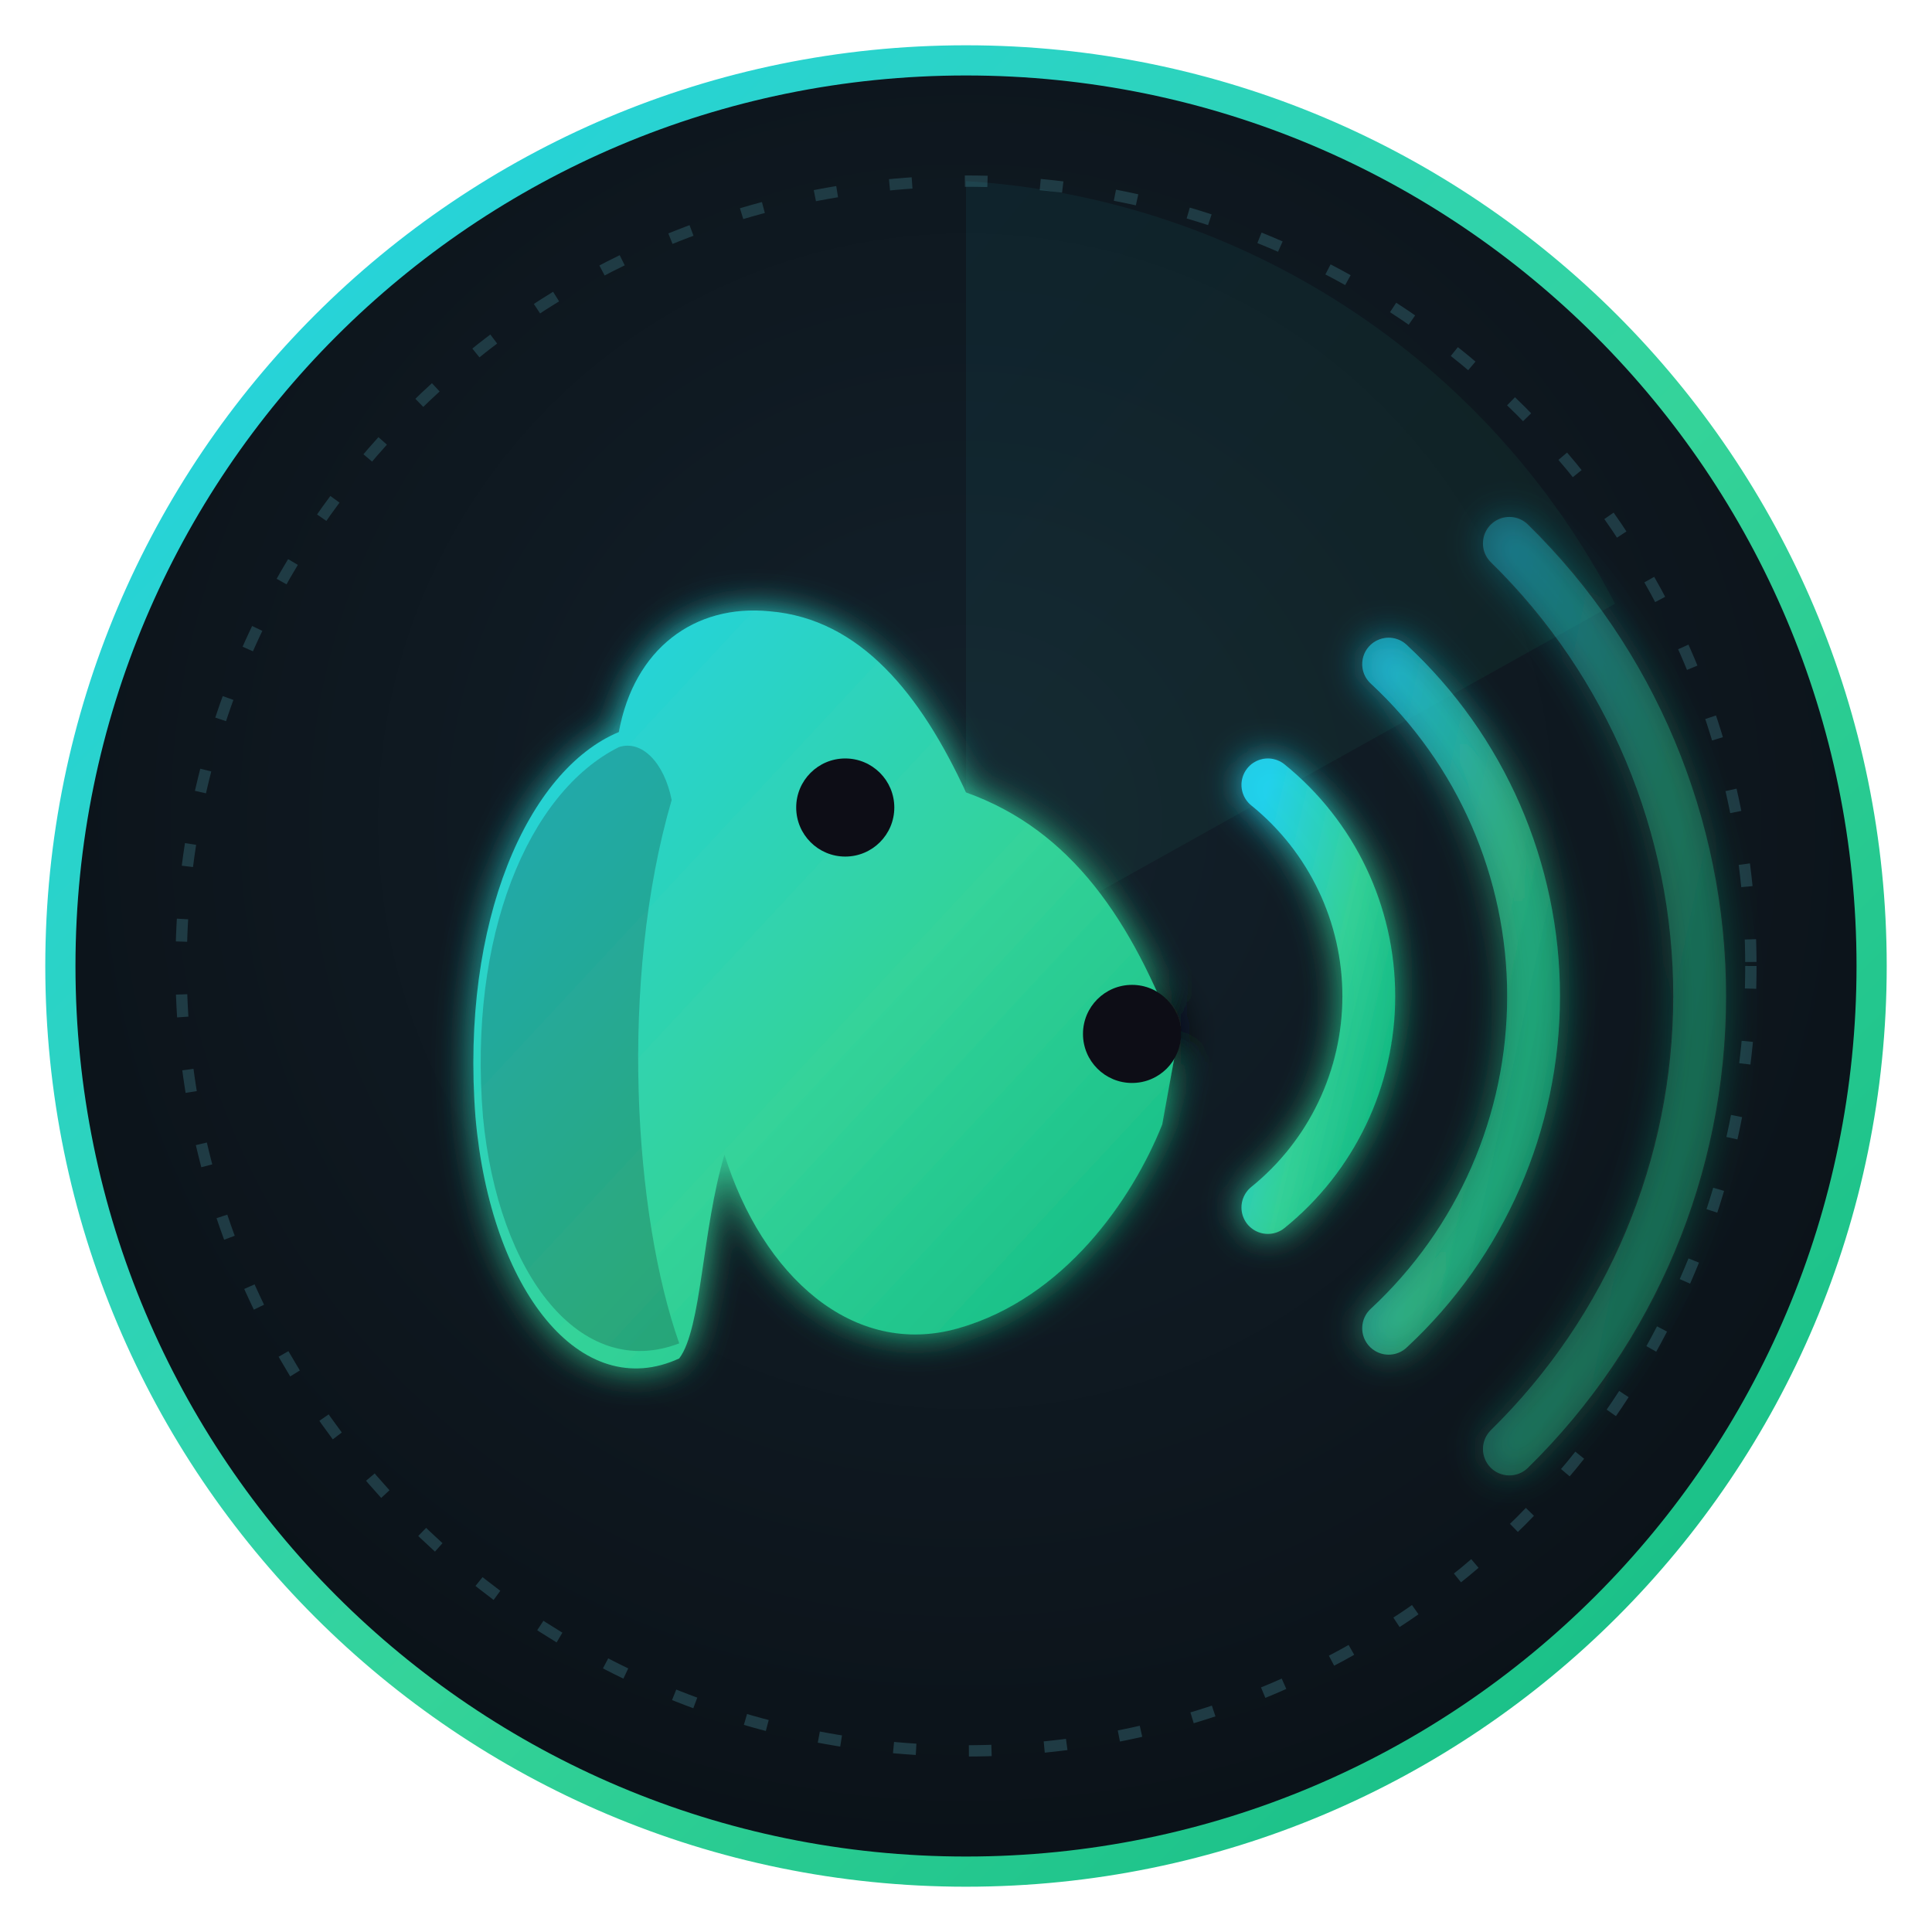
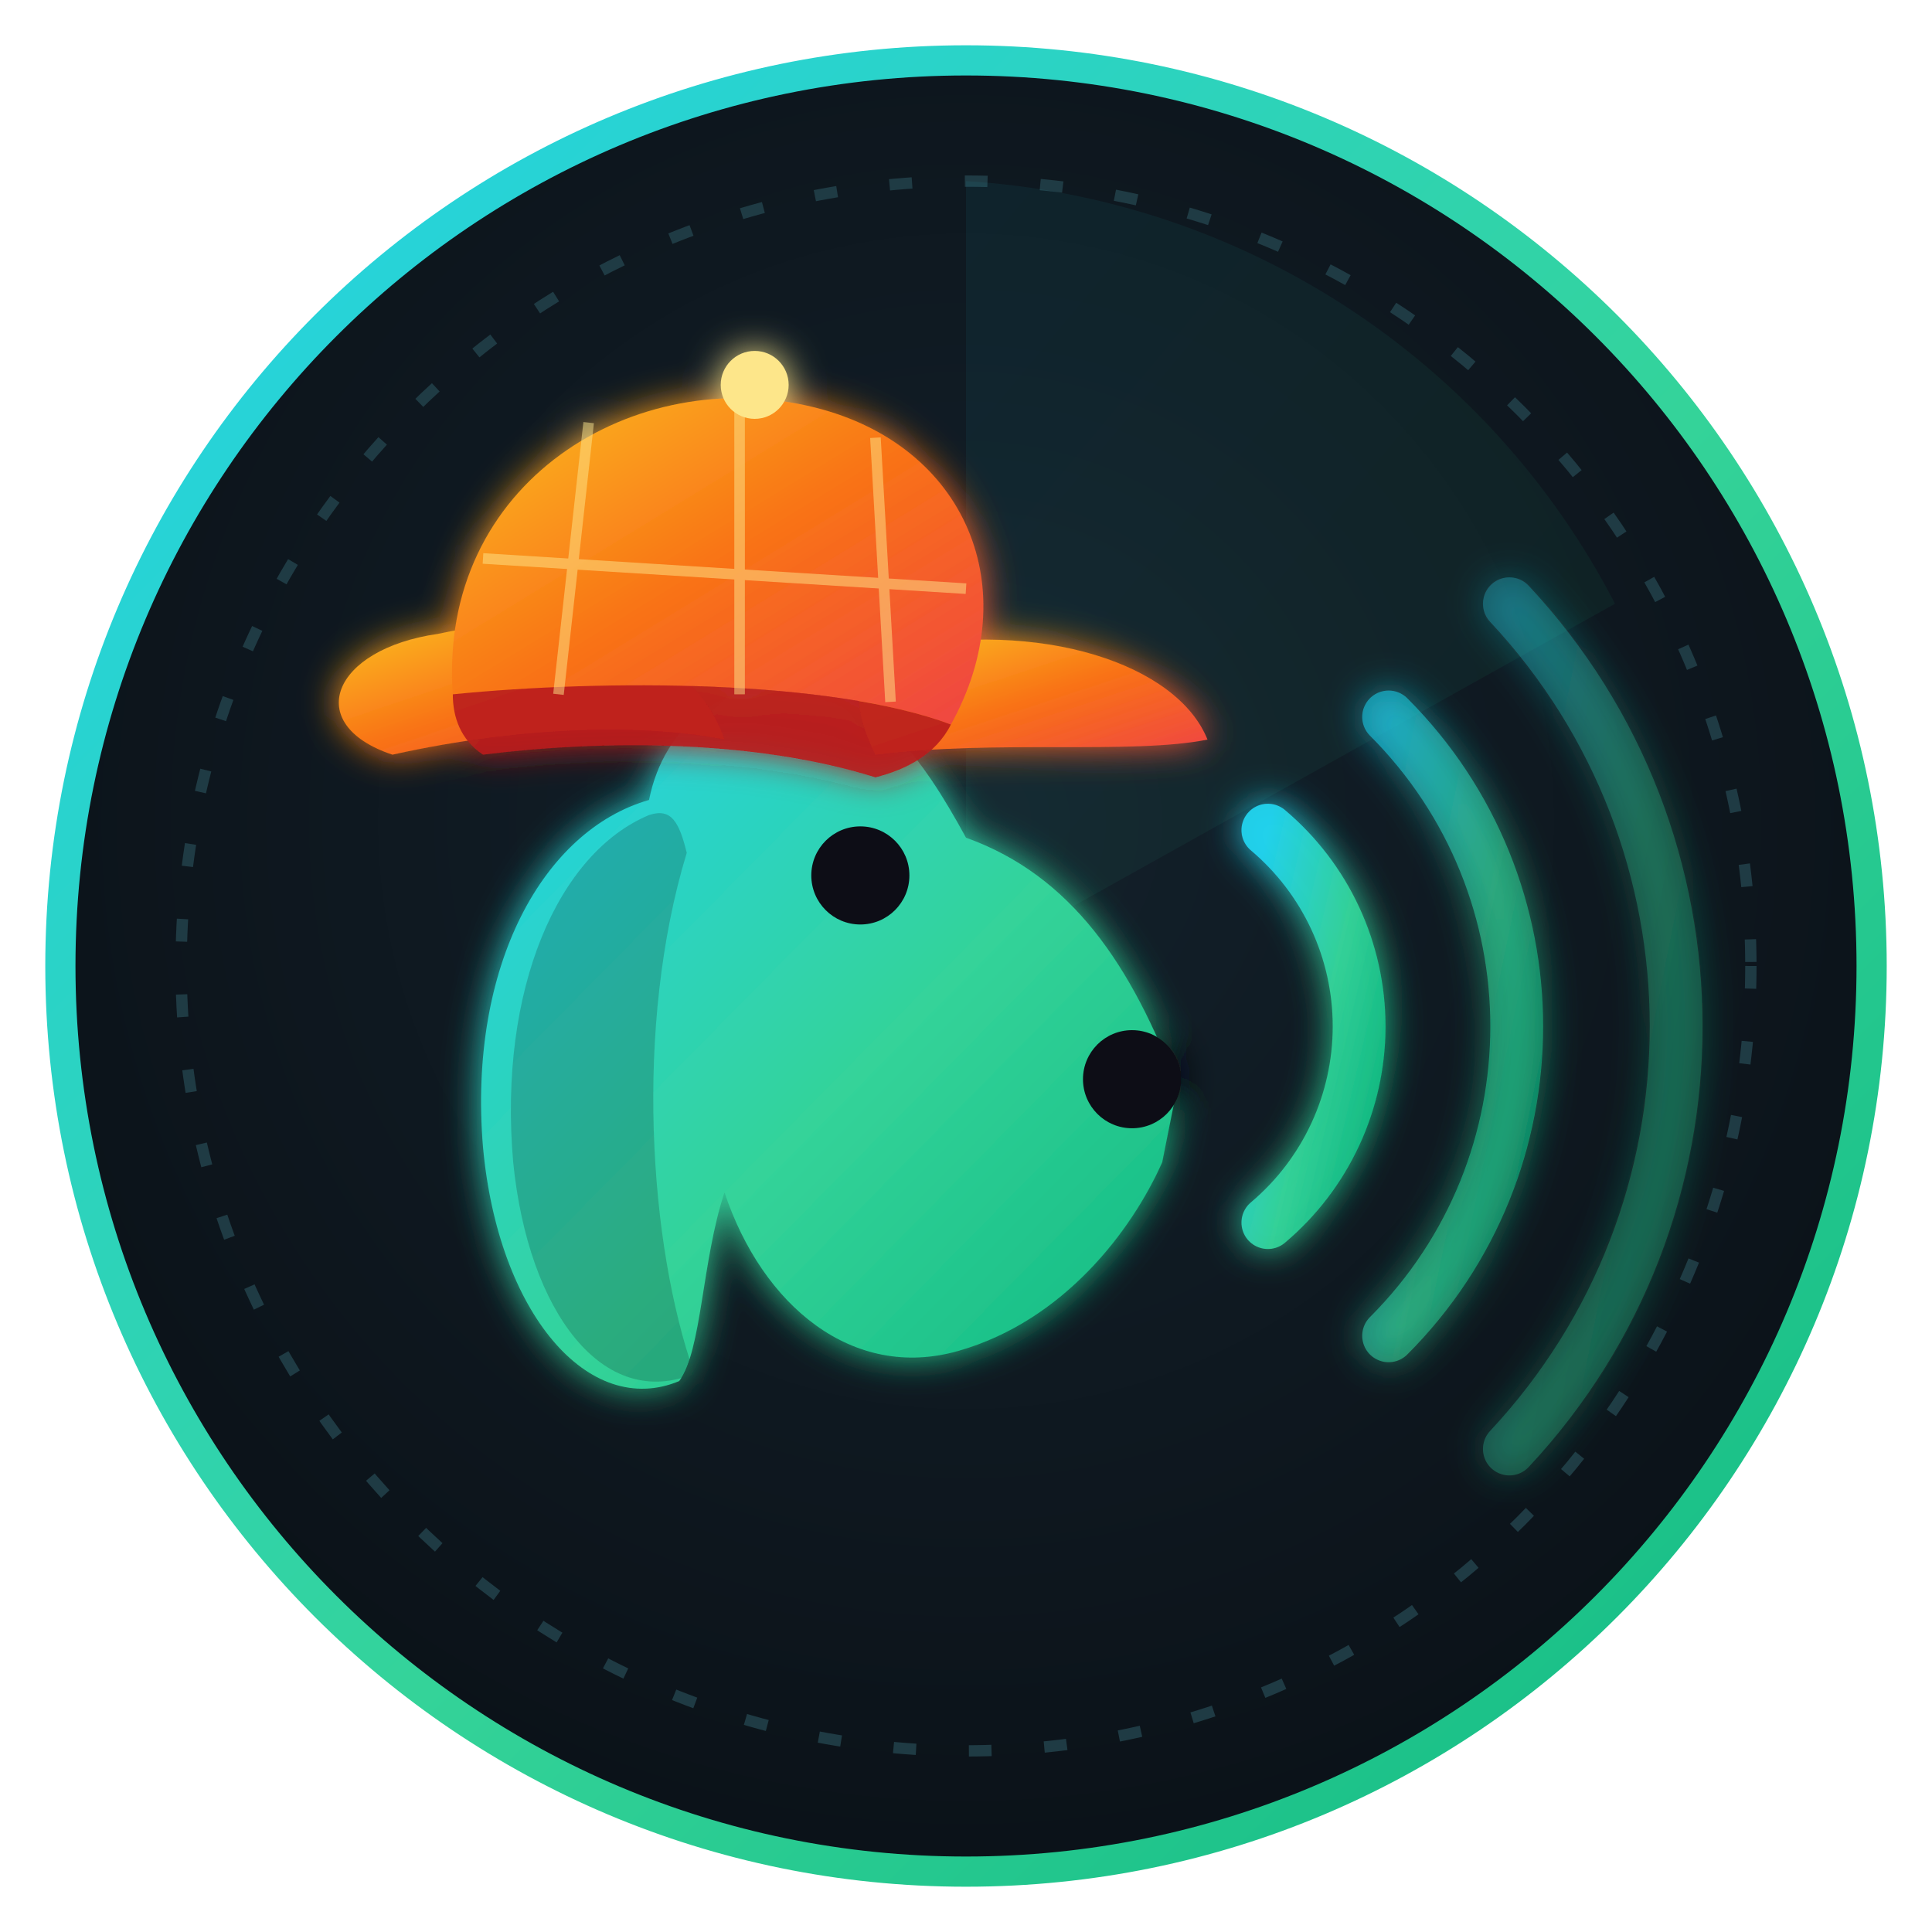
- <svg xmlns="http://www.w3.org/2000/svg" viewBox="0 0 256 256" width="256" height="256" role="img" aria-label="WiFi-Hound logo">
+ <svg xmlns="http://www.w3.org/2000/svg" viewBox="0 0 256 256" width="256" height="256" role="img" aria-label="WiFiHound logo">
  <defs>
    <linearGradient id="wh-accent" x1="0" y1="0" x2="1" y2="1">
      <stop offset="0" stop-color="#22d3ee" />
      <stop offset="0.55" stop-color="#34d399" />
      <stop offset="1" stop-color="#10b981" />
+     </linearGradient>
+     <linearGradient id="wh-hat" x1="0" y1="0" x2="1" y2="1">
+       <stop offset="0" stop-color="#fbbf24" />
+       <stop offset="0.5" stop-color="#f97316" />
+       <stop offset="1" stop-color="#ef4444" />
    </linearGradient>
    <radialGradient id="wh-bg" cx="0.5" cy="0.42" r="0.65">
      <stop offset="0" stop-color="#13212b" />
      <stop offset="1" stop-color="#0a1016" />
    </radialGradient>
    <filter id="wh-glow" x="-30%" y="-30%" width="160%" height="160%">
      <feGaussianBlur stdDeviation="2.4" result="b" />
      <feMerge>
        <feMergeNode in="b" />
        <feMergeNode in="SourceGraphic" />
      </feMerge>
    </filter>
  </defs>
  <circle cx="128" cy="128" r="120" fill="url(#wh-bg)" stroke="url(#wh-accent)" stroke-width="4" />
  <circle cx="128" cy="128" r="104" fill="none" stroke="#1f3b44" stroke-width="1.5" stroke-dasharray="3 7" />
  <path d="M128 128 L128 24 A104 104 0 0 1 214 80 Z" fill="url(#wh-accent)" opacity="0.06" />
  <g fill="none" stroke="url(#wh-accent)" stroke-linecap="round" filter="url(#wh-glow)">
-     <path d="M168 104 a36 36 0 0 1 0 56" stroke-width="7" opacity="0.95" />
-     <path d="M184 88 a60 60 0 0 1 0 88" stroke-width="7" opacity="0.58" />
-     <path d="M200 72 a84 84 0 0 1 0 120" stroke-width="7" opacity="0.3" />
+     <path d="M168 110 a34 34 0 0 1 0 52" stroke-width="7" opacity="0.95" />
+     <path d="M184 95 a58 58 0 0 1 0 82" stroke-width="7" opacity="0.55" />
+     <path d="M200 80 a82 82 0 0 1 0 112" stroke-width="7" opacity="0.28" />
  </g>
  <g filter="url(#wh-glow)">
-     <path fill="url(#wh-accent)" d="       M156 138       C 150 122, 142 110, 128 105       C 122 92, 114 82, 102 81       C 92 80, 84 86, 82 97       C 70 102, 61 122, 63 148       C 65 171, 77 186, 90 180       C 93 176, 93 163, 96 153       C 101 169, 113 180, 127 176       C 141 172, 150 159, 154 149       Z" />
-     <path fill="#0a1016" opacity="0.22" d="       M82 99 C 70 105, 62 124, 64 148 C 66 169, 77 183, 90 178       C 84 161, 82 130, 89 106 C 88 101, 85 98, 82 99 Z" />
-     <circle cx="150" cy="137" r="6.5" fill="#0a1016" />
-     <circle cx="112" cy="107" r="6.5" fill="#0a1016" />
+     <path fill="url(#wh-accent)" d="       M156 144       C 150 128, 142 116, 128 111       C 122 100, 116 92, 106 91       C 96 90, 88 96, 86 106       C 72 110, 62 128, 64 152       C 66 174, 78 188, 90 183       C 93 179, 93 167, 96 158       C 101 173, 113 183, 127 179       C 141 175, 150 163, 154 154       Z" />
+     <path fill="#0a1016" opacity="0.2" d="       M86 108 C 74 113, 66 131, 68 154 C 70 174, 80 187, 92 182       C 86 165, 84 136, 91 113 C 90 109, 89 107, 86 108 Z" />
+     <circle cx="150" cy="143" r="6.5" fill="#0a1016" />
+     <circle cx="114" cy="116" r="6.5" fill="#0a1016" />
+   </g>
+   <g filter="url(#wh-glow)">
+     <path fill="url(#wh-hat)" d="M58 84 C 44 86, 40 96, 52 100 C 70 96, 86 96, 96 98 C 92 86, 76 80, 58 84 Z" />
+     <path fill="url(#wh-hat)" d="M118 86 C 138 82, 156 88, 160 98 C 150 100, 132 98, 116 100 C 112 92, 114 88, 118 86 Z" />
+     <path fill="url(#wh-hat)" d="       M60 92       C 58 64, 84 48, 108 54       C 128 59, 136 78, 126 96       C 110 90, 80 90, 60 92 Z" />
+     <path fill="#b91c1c" opacity="0.9" d="M60 92 C 80 90, 110 90, 126 96 C 124 100, 120 102, 116 103 C 100 98, 80 98, 64 100 C 61 98, 60 95, 60 92 Z" />
+     <g stroke="#fde68a" stroke-width="1.4" opacity="0.5">
+       <line x1="78" y1="56" x2="74" y2="92" />
+       <line x1="98" y1="53" x2="98" y2="92" />
+       <line x1="116" y1="58" x2="118" y2="93" />
+       <line x1="64" y1="74" x2="128" y2="78" />
+     </g>
+     <circle cx="100" cy="51" r="4.5" fill="#fde68a" />
  </g>
</svg>
